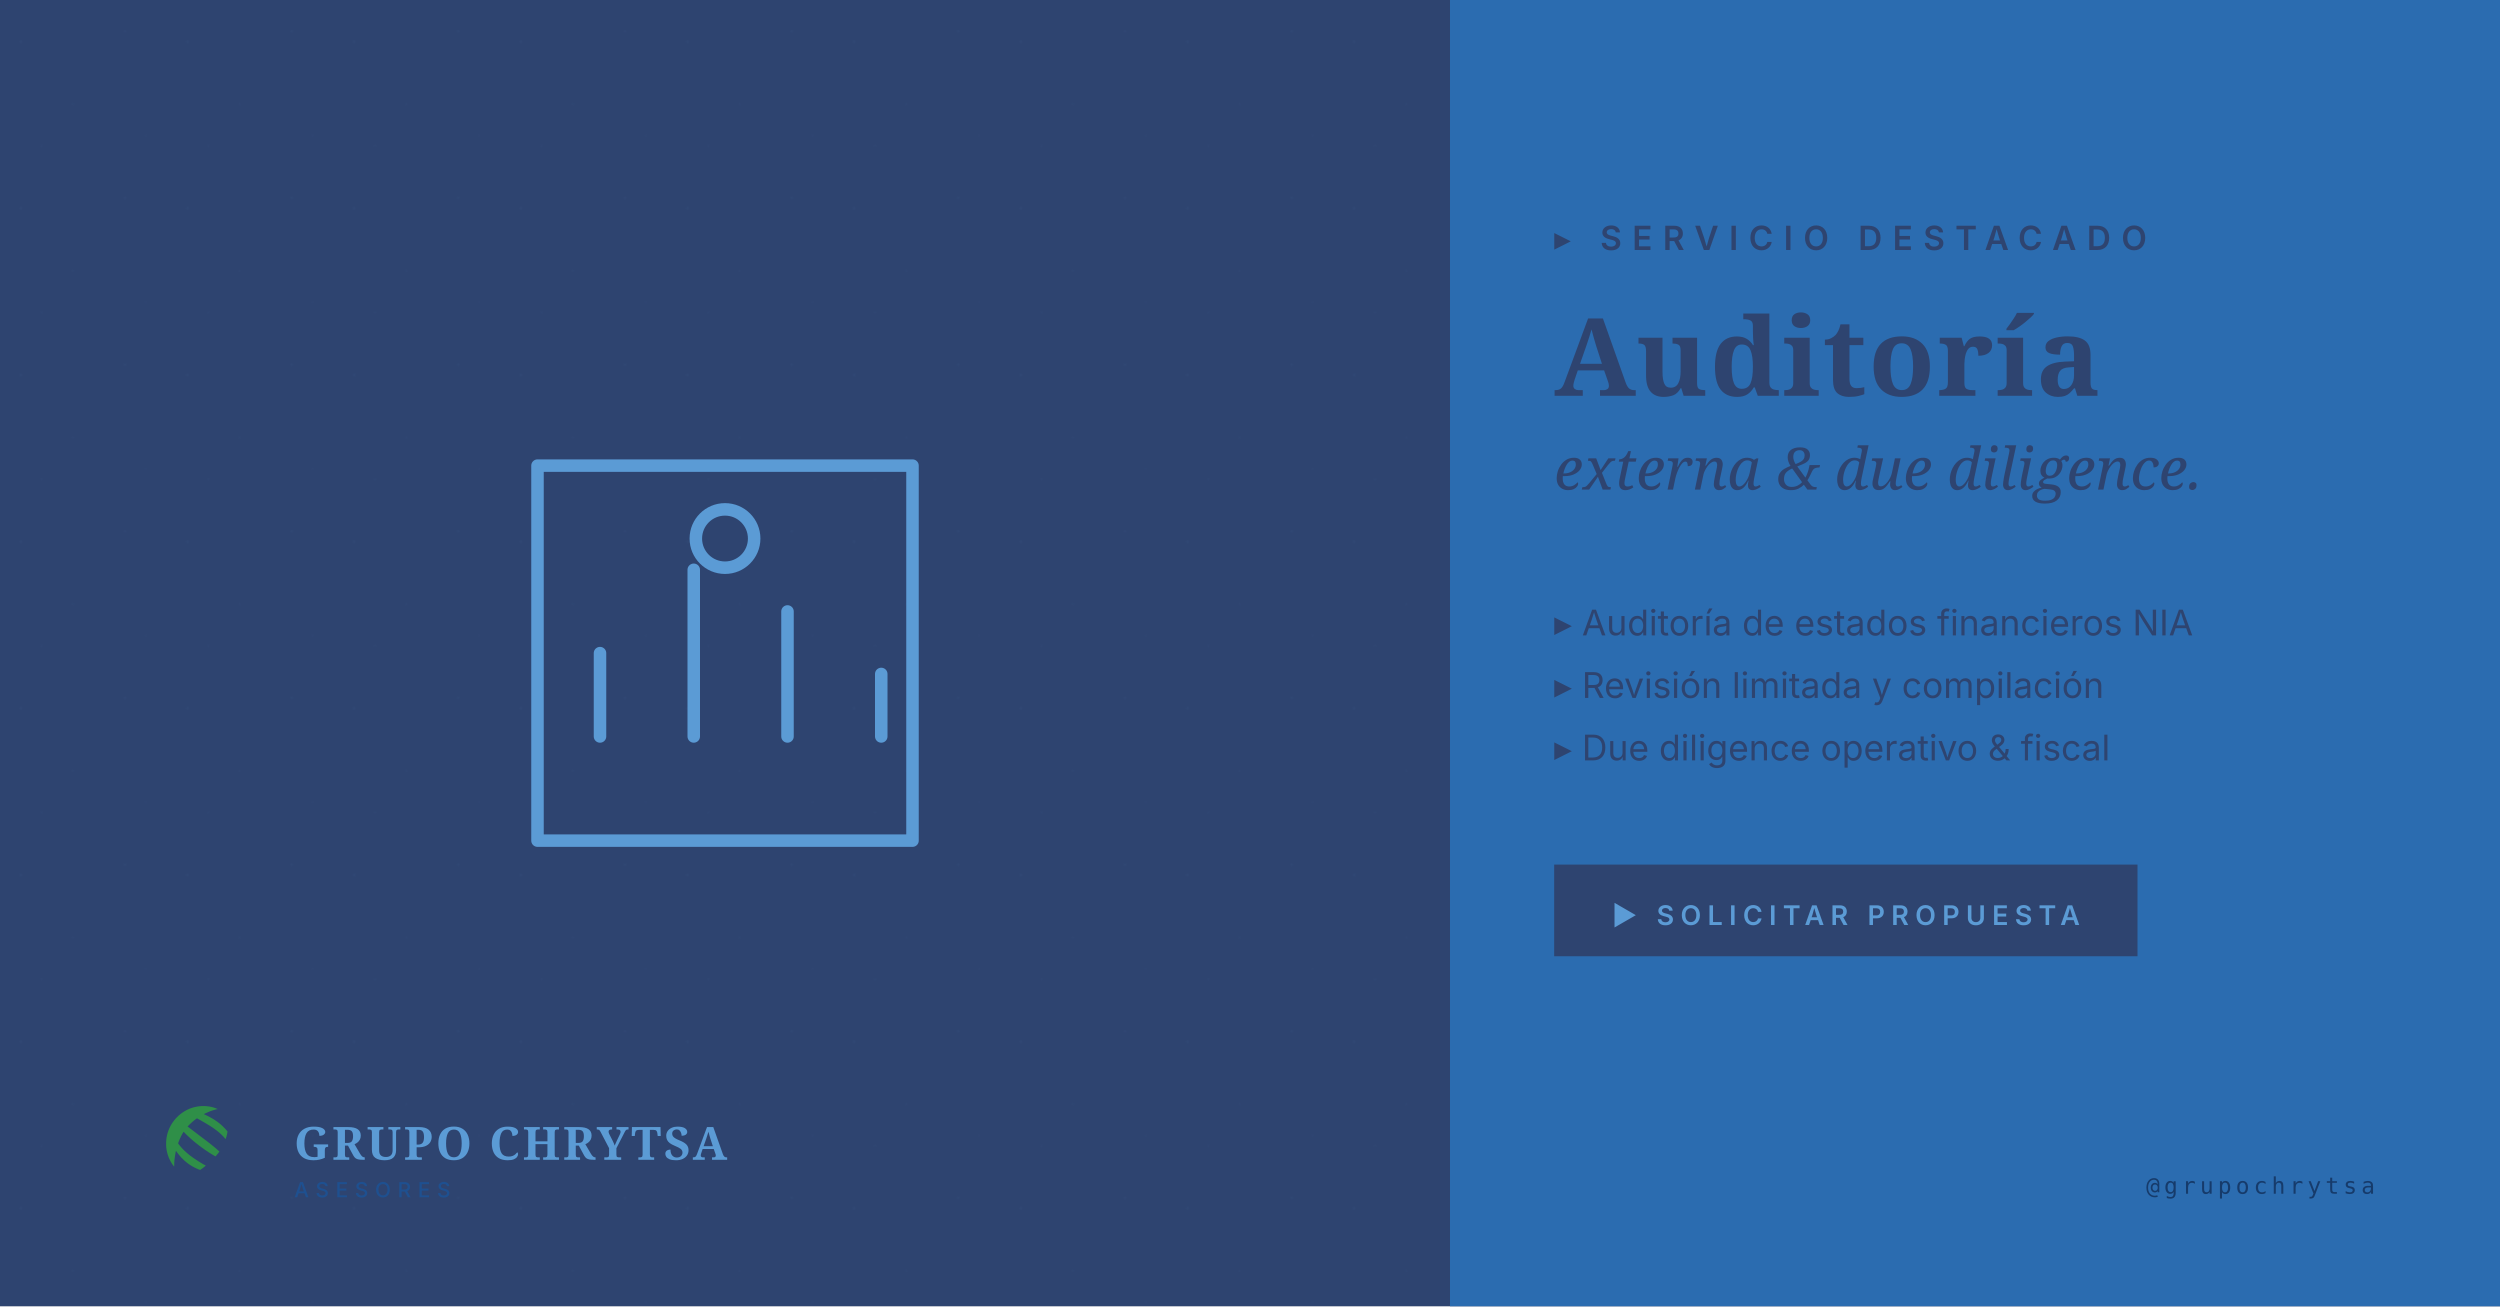
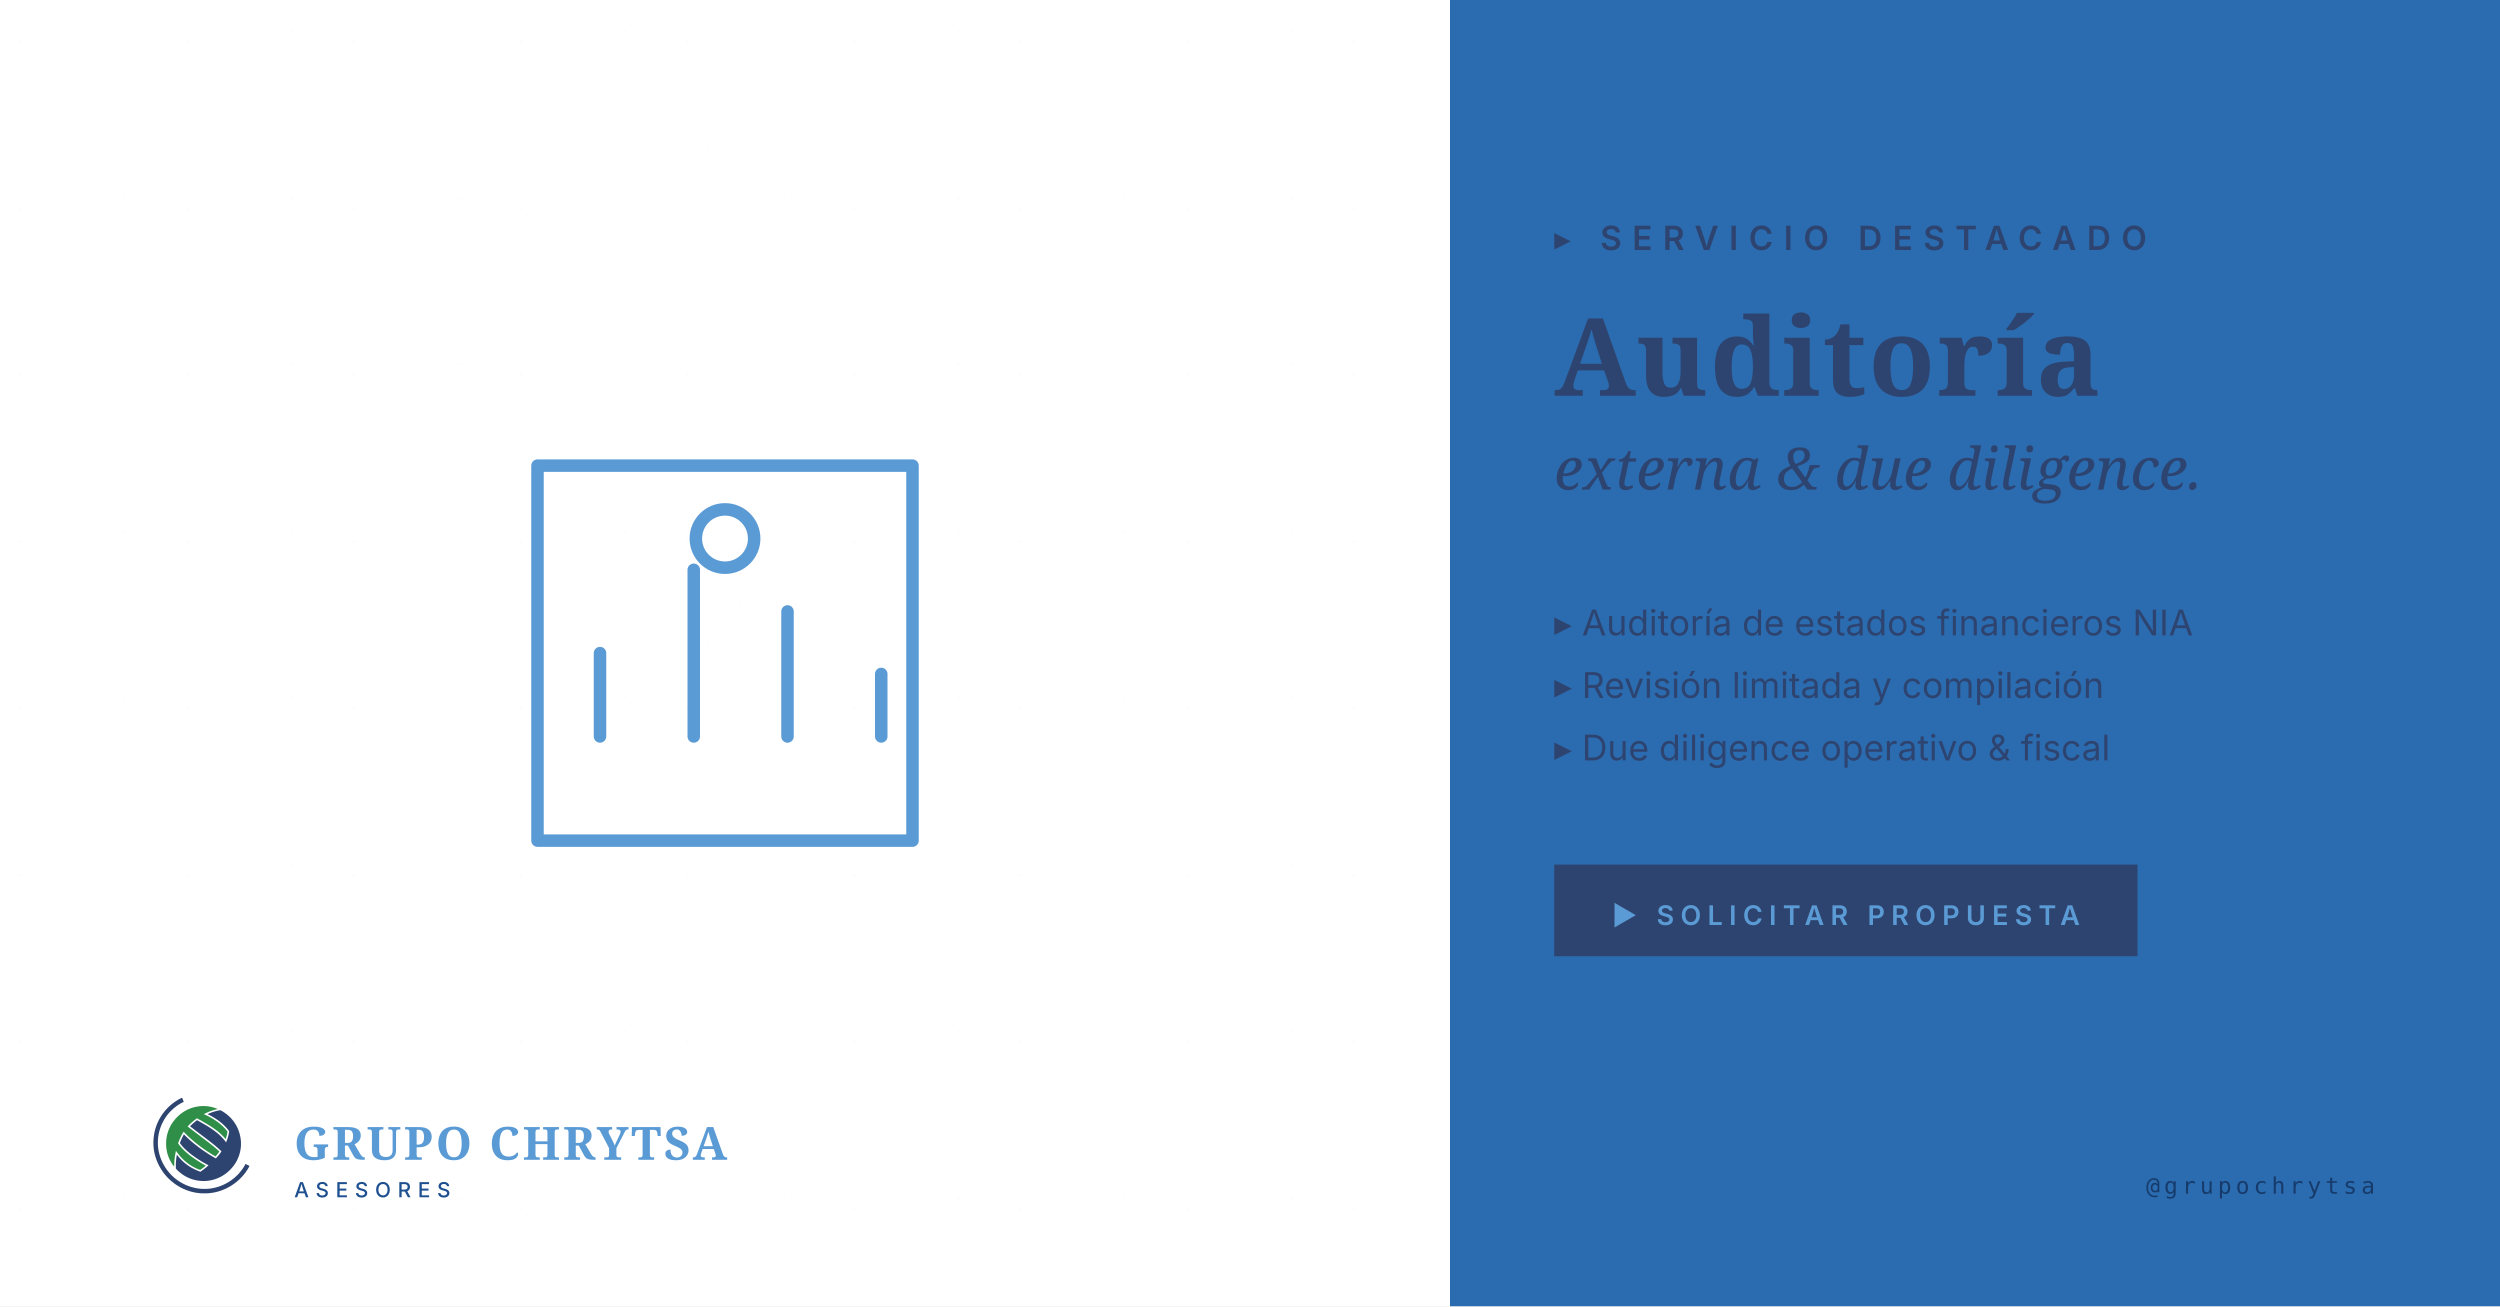
<svg xmlns="http://www.w3.org/2000/svg" viewBox="0 0 1200 627" width="1200" height="627" preserveAspectRatio="xMidYMid meet">
  <defs>
    <linearGradient id="g" x1="0" y1="0" x2="1" y2="1">
      <stop offset="0" stop-color="#5B9BD5" />
      <stop offset=".35" stop-color="#2B6CB0" />
      <stop offset=".7" stop-color="#1E5090" />
      <stop offset="1" stop-color="#163B6B" />
    </linearGradient>
    <linearGradient id="g2" x1="0" y1="0" x2="0" y2="1">
      <stop offset="0" stop-color="rgba(212,175,55,.18)" />
      <stop offset="1" stop-color="rgba(212,175,55,0)" />
    </linearGradient>
    <radialGradient id="vignette" cx="0.5" cy="0.4" r="0.8">
      <stop offset="0" stop-color="rgba(212,175,55,0)" />
-       <stop offset="1" stop-color="rgba(0,0,0,.45)" />
+       <stop offset="1" stop-color="rgba(0,0,0,0)" />
    </radialGradient>
    <pattern id="grain" x="0" y="0" width="80" height="80" patternUnits="userSpaceOnUse">
      <circle cx="10" cy="20" r=".7" fill="#5B9BD5" opacity=".06" />
      <circle cx="35" cy="50" r=".5" fill="#5B9BD5" opacity=".05" />
      <circle cx="60" cy="15" r=".6" fill="#5B9BD5" opacity=".06" />
      <circle cx="70" cy="65" r=".4" fill="#5B9BD5" opacity=".04" />
      <circle cx="20" cy="70" r=".5" fill="#5B9BD5" opacity=".05" />
    </pattern>
    <clipPath id="crownClip">
      <circle cx="60" cy="50" r="36" />
    </clipPath>
    <clipPath id="sphereClip">
      <circle cx="50" cy="49" r="38" />
    </clipPath>
    <symbol id="sphere" viewBox="0 0 2376 1760">
      <path d="M0,0 L6,0 L22,8 L49,23 L79,43 L96,55 L109,65 L119,73 L130,82 L144,94 L156,105 L163,112 L171,119 L180,128 L187,136 L201,151 L210,162 L224,179 L237,197 L247,211 L258,228 L270,248 L279,264 L293,291 L305,317 L316,345 L328,381 L337,413 L345,449 L351,486 L355,523 L356,538 L356,598 L354,627 L350,659 L344,693 L336,726 L326,761 L317,787 L306,813 L291,846 L279,869 L263,896 L249,918 L236,936 L224,952 L216,962 L207,973 L198,983 L191,991 L179,1004 L154,1029 L146,1036 L134,1047 L123,1056 L107,1069 L88,1083 L55,1105 L35,1117 L10,1131 L-14,1143 L-47,1157 L-71,1166 L-98,1175 L-136,1185 L-169,1192 L-202,1197 L-231,1200 L-246,1201 L-309,1201 L-346,1198 L-383,1193 L-423,1185 L-464,1174 L-499,1162 L-528,1150 L-552,1139 L-578,1126 L-602,1112 L-622,1100 L-642,1086 L-661,1072 L-677,1059 L-688,1050 L-702,1038 L-719,1022 L-739,1002 L-746,994 L-748,991 L-749,986 L-749,893 L-745,845 L-740,803 L-733,760 L-732,757 L-729,758 L-719,771 L-705,788 L-694,801 L-685,811 L-676,821 L-662,836 L-635,863 L-627,870 L-613,883 L-602,892 L-589,903 L-572,916 L-552,931 L-535,943 L-517,955 L-496,968 L-471,982 L-448,994 L-429,1004 L-403,1016 L-365,1032 L-334,1044 L-330,1042 L-311,1029 L-295,1017 L-277,1004 L-259,990 L-243,977 L-227,964 L-212,951 L-202,942 L-194,935 L-198,932 L-221,920 L-251,904 L-268,894 L-290,882 L-313,868 L-332,856 L-354,842 L-374,829 L-399,813 L-419,799 L-435,788 L-452,776 L-471,762 L-492,746 L-506,735 L-517,726 L-528,717 L-541,706 L-551,697 L-562,688 L-570,680 L-578,673 L-592,659 L-600,652 L-608,644 L-615,636 L-627,624 L-634,616 L-647,601 L-656,590 L-667,576 L-680,558 L-677,548 L-665,517 L-651,485 L-634,449 L-617,417 L-613,411 L-609,413 L-565,457 L-557,464 L-546,475 L-538,482 L-523,496 L-515,503 L-504,513 L-493,522 L-482,532 L-471,541 L-457,553 L-443,564 L-426,578 L-413,588 L-399,599 L-386,609 L-368,623 L-347,639 L-333,649 L-315,662 L-297,675 L-281,686 L-261,700 L-240,714 L-216,730 L-199,741 L-174,757 L-155,769 L-126,786 L-100,801 L-71,818 L-64,812 L-54,801 L-45,790 L-35,779 L-26,768 L-14,753 L1,733 L14,715 L25,699 L19,692 L9,682 L1,675 L-9,665 L-17,658 L-29,647 L-37,640 L-47,631 L-58,622 L-69,612 L-80,603 L-93,592 L-107,581 L-119,571 L-133,560 L-151,546 L-169,532 L-187,518 L-201,507 L-218,494 L-239,478 L-251,469 L-272,453 L-293,437 L-305,428 L-318,418 L-335,405 L-356,389 L-377,373 L-389,364 L-406,351 L-427,335 L-444,322 L-462,308 L-478,296 L-496,282 L-507,273 L-503,267 L-492,256 L-484,249 L-475,240 L-467,233 L-455,222 L-444,213 L-429,200 L-419,192 L-404,180 L-390,170 L-384,172 L-355,188 L-332,201 L-307,215 L-283,229 L-257,244 L-229,261 L-209,273 L-190,285 L-165,301 L-125,328 L-107,341 L-93,351 L-72,367 L-55,380 L-41,392 L-30,401 L-19,411 L-11,418 L1,429 L13,441 L21,448 L33,461 L43,471 L50,479 L63,494 L77,511 L88,525 L102,544 L104,545 L105,540 L117,511 L128,480 L139,443 L146,413 L151,387 L155,359 L154,353 L142,337 L129,321 L121,311 L109,297 L94,281 L58,245 L50,238 L39,228 L31,221 L18,210 L4,199 L-11,187 L-29,174 L-47,161 L-82,138 L-103,125 L-125,112 L-146,100 L-170,87 L-197,73 L-208,67 L-208,64 L-180,52 L-143,38 L-108,26 L-80,18 L-36,7 Z " fill="#2E4470" transform="translate(1612,311)" />
      <path d="M0,0 L65,0 L102,3 L144,9 L172,15 L206,24 L242,36 L267,46 L274,49 L274,51 L245,57 L203,69 L166,81 L131,94 L90,112 L61,125 L42,135 L40,135 L40,137 L49,140 L90,160 L124,177 L146,189 L173,204 L193,216 L213,228 L246,250 L266,264 L285,278 L302,291 L319,305 L334,318 L346,329 L361,343 L399,381 L406,389 L418,403 L428,414 L439,428 L441,431 L440,443 L433,481 L425,513 L411,557 L409,559 L398,547 L389,536 L378,524 L371,516 L330,475 L322,468 L308,455 L297,446 L283,434 L273,426 L255,412 L236,398 L217,384 L194,368 L182,360 L159,345 L137,331 L116,318 L88,301 L66,288 L38,272 L9,255 L-19,239 L-46,224 L-73,209 L-78,208 L-95,220 L-113,234 L-126,244 L-137,253 L-151,265 L-161,274 L-169,281 L-181,292 L-193,303 L-235,345 L-235,347 L-216,361 L-202,372 L-181,388 L-162,402 L-147,414 L-131,426 L-118,436 L-100,450 L-81,464 L-63,478 L-44,492 L-26,506 L-10,518 L3,528 L21,542 L40,556 L53,566 L74,582 L93,596 L111,610 L126,622 L142,634 L155,645 L171,657 L184,668 L198,679 L215,693 L228,704 L239,713 L250,723 L261,732 L274,744 L282,751 L294,762 L303,769 L302,774 L290,791 L280,804 L272,814 L260,828 L252,838 L240,852 L236,853 L212,839 L188,825 L162,809 L143,797 L111,776 L67,747 L49,734 L32,722 L14,709 L0,699 L-19,685 L-36,672 L-52,660 L-66,649 L-81,637 L-95,626 L-111,613 L-121,605 L-134,594 L-147,583 L-161,571 L-172,561 L-183,552 L-190,545 L-198,538 L-205,531 L-213,524 L-229,509 L-246,493 L-282,457 L-289,449 L-297,441 L-302,435 L-306,440 L-318,459 L-331,482 L-346,510 L-363,546 L-380,586 L-395,625 L-397,632 L-386,648 L-376,661 L-367,672 L-358,683 L-346,697 L-339,705 L-328,717 L-319,727 L-291,755 L-283,762 L-267,777 L-257,786 L-247,795 L-236,804 L-226,813 L-212,824 L-196,837 L-177,851 L-157,866 L-141,877 L-124,889 L-85,915 L-67,927 L-48,939 L-24,954 L4,971 L30,986 L57,1001 L72,1009 L70,1013 L56,1025 L42,1036 L27,1048 L9,1061 L-10,1075 L-22,1083 L-32,1080 L-54,1072 L-90,1056 L-123,1040 L-149,1026 L-176,1010 L-195,998 L-214,985 L-232,972 L-250,958 L-261,949 L-274,938 L-288,926 L-301,914 L-342,873 L-349,865 L-360,853 L-367,845 L-378,832 L-389,818 L-400,804 L-411,790 L-422,775 L-433,759 L-435,765 L-444,813 L-451,856 L-457,902 L-460,933 L-462,972 L-463,1026 L-469,1021 L-482,1004 L-495,986 L-507,967 L-516,952 L-526,934 L-540,907 L-551,883 L-565,847 L-576,814 L-585,778 L-592,742 L-597,708 L-600,670 L-600,609 L-598,579 L-594,545 L-587,505 L-579,471 L-568,435 L-555,400 L-543,372 L-529,343 L-517,321 L-501,295 L-493,283 L-482,267 L-470,251 L-459,237 L-448,224 L-439,213 L-431,205 L-424,197 L-396,169 L-388,162 L-378,153 L-367,144 L-350,130 L-331,116 L-301,96 L-276,81 L-258,71 L-241,62 L-205,46 L-180,36 L-146,25 L-112,16 L-78,9 L-46,4 L-16,1 Z " fill="#2F8F48" transform="translate(1298,241)" />
+       <path d="M0,0 L3,2 L10,17 L15,28 L21,46 L27,58 L31,69 L12,79 L-15,93 L-37,106 L-61,121 L-80,134 L-98,147 L-111,157 L-127,170 L-140,181 L-151,190 L-168,206 L-178,215 L-198,235 L-205,243 L-219,258 L-228,269 L-240,283 L-253,300 L-268,320 L-286,347 L-299,368 L-311,389 L-325,415 L-341,448 L-354,479 L-364,506 L-376,542 L-388,587 L-396,625 L-402,665 L-405,691 L-408,739 L-408,791 L-405,835 L-400,875 L-394,909 L-385,948 L-377,978 L-364,1018 L-348,1059 L-333,1092 L-317,1124 L-303,1148 L-286,1177 L-266,1207 L-253,1225 L-237,1246 L-228,1257 L-217,1270 L-205,1284 L-193,1297 L-179,1312 L-165,1326 L-157,1333 L-149,1341 L-141,1348 L-127,1360 L-116,1369 L-102,1380 L-89,1390 L-71,1403 L-47,1419 L-28,1431 L-4,1445 L20,1458 L52,1474 L77,1485 L110,1498 L147,1511 L182,1521 L219,1530 L260,1538 L298,1543 L333,1546 L352,1547 L409,1547 L446,1545 L484,1541 L527,1534 L567,1525 L604,1515 L640,1503 L677,1489 L704,1477 L729,1465 L751,1454 L774,1441 L791,1431 L810,1419 L832,1404 L850,1391 L863,1381 L877,1370 L894,1356 L909,1343 L922,1331 L933,1320 L940,1314 L947,1306 L961,1292 L968,1284 L980,1270 L992,1256 L1003,1242 L1019,1221 L1031,1204 L1047,1180 L1064,1152 L1078,1126 L1079,1124 L1085,1126 L1108,1138 L1144,1156 L1145,1160 L1137,1177 L1124,1200 L1114,1217 L1092,1250 L1080,1267 L1064,1288 L1053,1302 L1042,1315 L1030,1329 L1018,1342 L1006,1355 L976,1385 L968,1392 L954,1405 L943,1414 L933,1423 L923,1431 L909,1442 L888,1458 L869,1471 L853,1482 L831,1496 L816,1505 L795,1517 L763,1534 L736,1547 L703,1561 L675,1572 L639,1584 L606,1594 L566,1604 L530,1611 L488,1617 L449,1621 L417,1623 L348,1623 L303,1620 L259,1615 L218,1608 L181,1600 L150,1592 L111,1580 L85,1571 L51,1557 L21,1544 L-14,1527 L-43,1511 L-71,1494 L-92,1481 L-104,1473 L-122,1460 L-139,1447 L-152,1437 L-168,1424 L-179,1415 L-189,1406 L-197,1399 L-209,1388 L-222,1376 L-246,1352 L-253,1344 L-266,1330 L-275,1319 L-284,1309 L-295,1295 L-308,1279 L-321,1261 L-335,1241 L-348,1221 L-361,1200 L-374,1178 L-388,1152 L-405,1118 L-418,1088 L-432,1053 L-443,1022 L-455,983 L-463,951 L-471,913 L-478,868 L-482,826 L-484,792 L-484,741 L-482,704 L-478,662 L-471,615 L-463,575 L-453,536 L-439,491 L-428,460 L-412,422 L-398,392 L-386,368 L-373,345 L-360,323 L-346,301 L-333,282 L-320,264 L-304,243 L-291,227 L-280,214 L-271,204 L-264,196 L-252,183 L-241,172 L-240,170 L-238,170 L-236,166 L-228,159 L-214,145 L-206,138 L-195,128 L-184,119 L-170,107 L-153,94 L-136,81 L-116,67 L-101,57 L-79,43 L-57,30 L-28,14 Z " fill="#2E4470" transform="translate(966,99)" />
    </symbol>
    <symbol id="crown" viewBox="0 0 2376 1760">
      <path d="M0,0 L6,0 L22,8 L49,23 L79,43 L96,55 L109,65 L119,73 L130,82 L144,94 L156,105 L163,112 L171,119 L180,128 L187,136 L201,151 L210,162 L224,179 L237,197 L247,211 L258,228 L270,248 L279,264 L293,291 L305,317 L316,345 L328,381 L337,413 L345,449 L351,486 L355,523 L356,538 L356,598 L354,627 L350,659 L344,693 L336,726 L326,761 L317,787 L306,813 L291,846 L279,869 L263,896 L249,918 L236,936 L224,952 L216,962 L207,973 L198,983 L191,991 L179,1004 L154,1029 L146,1036 L134,1047 L123,1056 L107,1069 L88,1083 L55,1105 L35,1117 L10,1131 L-14,1143 L-47,1157 L-71,1166 L-98,1175 L-136,1185 L-169,1192 L-202,1197 L-231,1200 L-246,1201 L-309,1201 L-346,1198 L-383,1193 L-423,1185 L-464,1174 L-499,1162 L-528,1150 L-552,1139 L-578,1126 L-602,1112 L-622,1100 L-642,1086 L-661,1072 L-677,1059 L-688,1050 L-702,1038 L-719,1022 L-739,1002 L-746,994 L-748,991 L-749,986 L-749,893 L-745,845 L-740,803 L-733,760 L-732,757 L-729,758 L-719,771 L-705,788 L-694,801 L-685,811 L-676,821 L-662,836 L-635,863 L-627,870 L-613,883 L-602,892 L-589,903 L-572,916 L-552,931 L-535,943 L-517,955 L-496,968 L-471,982 L-448,994 L-429,1004 L-403,1016 L-365,1032 L-334,1044 L-330,1042 L-311,1029 L-295,1017 L-277,1004 L-259,990 L-243,977 L-227,964 L-212,951 L-202,942 L-194,935 L-198,932 L-221,920 L-251,904 L-268,894 L-290,882 L-313,868 L-332,856 L-354,842 L-374,829 L-399,813 L-419,799 L-435,788 L-452,776 L-471,762 L-492,746 L-506,735 L-517,726 L-528,717 L-541,706 L-551,697 L-562,688 L-570,680 L-578,673 L-592,659 L-600,652 L-608,644 L-615,636 L-627,624 L-634,616 L-647,601 L-656,590 L-667,576 L-680,558 L-677,548 L-665,517 L-651,485 L-634,449 L-617,417 L-613,411 L-609,413 L-565,457 L-557,464 L-546,475 L-538,482 L-523,496 L-515,503 L-504,513 L-493,522 L-482,532 L-471,541 L-457,553 L-443,564 L-426,578 L-413,588 L-399,599 L-386,609 L-368,623 L-347,639 L-333,649 L-315,662 L-297,675 L-281,686 L-261,700 L-240,714 L-216,730 L-199,741 L-174,757 L-155,769 L-126,786 L-100,801 L-71,818 L-64,812 L-54,801 L-45,790 L-35,779 L-26,768 L-14,753 L1,733 L14,715 L25,699 L19,692 L9,682 L1,675 L-9,665 L-17,658 L-29,647 L-37,640 L-47,631 L-58,622 L-69,612 L-80,603 L-93,592 L-107,581 L-119,571 L-133,560 L-151,546 L-169,532 L-187,518 L-201,507 L-218,494 L-239,478 L-251,469 L-272,453 L-293,437 L-305,428 L-318,418 L-335,405 L-356,389 L-377,373 L-389,364 L-406,351 L-427,335 L-444,322 L-462,308 L-478,296 L-496,282 L-507,273 L-503,267 L-492,256 L-484,249 L-475,240 L-467,233 L-455,222 L-444,213 L-429,200 L-419,192 L-404,180 L-390,170 L-384,172 L-355,188 L-332,201 L-307,215 L-283,229 L-257,244 L-229,261 L-209,273 L-190,285 L-165,301 L-125,328 L-107,341 L-93,351 L-72,367 L-55,380 L-41,392 L-30,401 L-19,411 L-11,418 L1,429 L13,441 L21,448 L33,461 L43,471 L50,479 L63,494 L77,511 L88,525 L102,544 L104,545 L105,540 L117,511 L128,480 L139,443 L146,413 L151,387 L155,359 L154,353 L142,337 L129,321 L121,311 L109,297 L94,281 L58,245 L50,238 L39,228 L31,221 L18,210 L4,199 L-11,187 L-29,174 L-47,161 L-82,138 L-103,125 L-125,112 L-146,100 L-170,87 L-197,73 L-208,67 L-208,64 L-180,52 L-143,38 L-108,26 L-80,18 L-36,7 Z " fill="#2E4470" transform="translate(1612,311)" />
      <path d="M0,0 L65,0 L102,3 L144,9 L172,15 L206,24 L242,36 L267,46 L274,49 L274,51 L245,57 L203,69 L166,81 L131,94 L90,112 L61,125 L42,135 L40,135 L40,137 L49,140 L90,160 L124,177 L146,189 L173,204 L193,216 L213,228 L246,250 L266,264 L285,278 L302,291 L319,305 L334,318 L346,329 L361,343 L399,381 L406,389 L418,403 L428,414 L439,428 L441,431 L440,443 L433,481 L425,513 L411,557 L409,559 L398,547 L389,536 L378,524 L371,516 L330,475 L322,468 L308,455 L297,446 L283,434 L273,426 L255,412 L236,398 L217,384 L194,368 L182,360 L159,345 L137,331 L116,318 L88,301 L66,288 L38,272 L9,255 L-19,239 L-46,224 L-73,209 L-78,208 L-95,220 L-113,234 L-126,244 L-137,253 L-151,265 L-161,274 L-169,281 L-181,292 L-193,303 L-235,345 L-235,347 L-216,361 L-202,372 L-181,388 L-162,402 L-147,414 L-131,426 L-118,436 L-100,450 L-81,464 L-63,478 L-44,492 L-26,506 L-10,518 L3,528 L21,542 L40,556 L53,566 L74,582 L93,596 L111,610 L126,622 L142,634 L155,645 L171,657 L184,668 L198,679 L215,693 L228,704 L239,713 L250,723 L261,732 L274,744 L282,751 L294,762 L303,769 L302,774 L290,791 L280,804 L272,814 L260,828 L252,838 L240,852 L236,853 L212,839 L188,825 L162,809 L143,797 L111,776 L67,747 L49,734 L32,722 L14,709 L0,699 L-19,685 L-36,672 L-52,660 L-66,649 L-81,637 L-95,626 L-111,613 L-121,605 L-134,594 L-147,583 L-161,571 L-172,561 L-183,552 L-190,545 L-198,538 L-205,531 L-213,524 L-229,509 L-246,493 L-282,457 L-289,449 L-297,441 L-302,435 L-306,440 L-318,459 L-331,482 L-346,510 L-363,546 L-380,586 L-395,625 L-397,632 L-386,648 L-376,661 L-367,672 L-358,683 L-346,697 L-339,705 L-328,717 L-319,727 L-291,755 L-283,762 L-267,777 L-257,786 L-247,795 L-236,804 L-226,813 L-212,824 L-196,837 L-177,851 L-157,866 L-141,877 L-124,889 L-85,915 L-67,927 L-48,939 L-24,954 L4,971 L30,986 L57,1001 L72,1009 L70,1013 L56,1025 L42,1036 L27,1048 L9,1061 L-10,1075 L-22,1083 L-32,1080 L-54,1072 L-90,1056 L-123,1040 L-149,1026 L-176,1010 L-195,998 L-214,985 L-232,972 L-250,958 L-261,949 L-274,938 L-288,926 L-301,914 L-342,873 L-349,865 L-360,853 L-367,845 L-378,832 L-389,818 L-400,804 L-411,790 L-422,775 L-433,759 L-435,765 L-444,813 L-451,856 L-457,902 L-460,933 L-462,972 L-463,1026 L-469,1021 L-482,1004 L-495,986 L-507,967 L-516,952 L-526,934 L-540,907 L-551,883 L-565,847 L-576,814 L-585,778 L-592,742 L-597,708 L-600,670 L-600,609 L-598,579 L-594,545 L-587,505 L-579,471 L-568,435 L-555,400 L-543,372 L-529,343 L-517,321 L-501,295 L-493,283 L-482,267 L-470,251 L-459,237 L-448,224 L-439,213 L-431,205 L-424,197 L-396,169 L-388,162 L-378,153 L-367,144 L-350,130 L-331,116 L-301,96 L-276,81 L-258,71 L-241,62 L-205,46 L-180,36 L-146,25 L-112,16 L-78,9 L-46,4 L-16,1 Z " fill="#2F8F48" transform="translate(1298,241)" />
+       <path d="M0,0 L3,2 L10,17 L15,28 L21,46 L27,58 L31,69 L12,79 L-15,93 L-37,106 L-61,121 L-80,134 L-98,147 L-111,157 L-127,170 L-140,181 L-151,190 L-168,206 L-178,215 L-198,235 L-205,243 L-219,258 L-228,269 L-240,283 L-253,300 L-268,320 L-286,347 L-299,368 L-311,389 L-325,415 L-341,448 L-354,479 L-364,506 L-376,542 L-388,587 L-396,625 L-402,665 L-405,691 L-408,739 L-408,791 L-405,835 L-400,875 L-394,909 L-385,948 L-377,978 L-364,1018 L-348,1059 L-333,1092 L-317,1124 L-303,1148 L-286,1177 L-266,1207 L-253,1225 L-237,1246 L-228,1257 L-217,1270 L-205,1284 L-193,1297 L-179,1312 L-165,1326 L-157,1333 L-149,1341 L-141,1348 L-127,1360 L-116,1369 L-102,1380 L-89,1390 L-71,1403 L-47,1419 L-28,1431 L-4,1445 L20,1458 L52,1474 L77,1485 L110,1498 L147,1511 L182,1521 L219,1530 L260,1538 L298,1543 L333,1546 L352,1547 L409,1547 L446,1545 L484,1541 L527,1534 L567,1525 L604,1515 L640,1503 L677,1489 L704,1477 L729,1465 L751,1454 L774,1441 L791,1431 L810,1419 L832,1404 L850,1391 L863,1381 L877,1370 L894,1356 L909,1343 L922,1331 L933,1320 L940,1314 L947,1306 L961,1292 L968,1284 L980,1270 L992,1256 L1003,1242 L1019,1221 L1031,1204 L1047,1180 L1064,1152 L1078,1126 L1079,1124 L1085,1126 L1108,1138 L1144,1156 L1145,1160 L1137,1177 L1124,1200 L1114,1217 L1092,1250 L1080,1267 L1064,1288 L1053,1302 L1042,1315 L1030,1329 L1018,1342 L1006,1355 L976,1385 L968,1392 L954,1405 L943,1414 L933,1423 L923,1431 L909,1442 L888,1458 L869,1471 L853,1482 L831,1496 L816,1505 L795,1517 L763,1534 L736,1547 L703,1561 L675,1572 L639,1584 L606,1594 L566,1604 L530,1611 L488,1617 L449,1621 L417,1623 L348,1623 L303,1620 L259,1615 L218,1608 L181,1600 L150,1592 L111,1580 L85,1571 L51,1557 L21,1544 L-14,1527 L-43,1511 L-71,1494 L-92,1481 L-104,1473 L-122,1460 L-139,1447 L-152,1437 L-168,1424 L-179,1415 L-189,1406 L-197,1399 L-209,1388 L-222,1376 L-246,1352 L-253,1344 L-266,1330 L-275,1319 L-284,1309 L-295,1295 L-308,1279 L-321,1261 L-335,1241 L-348,1221 L-361,1200 L-374,1178 L-388,1152 L-405,1118 L-418,1088 L-432,1053 L-443,1022 L-455,983 L-463,951 L-471,913 L-478,868 L-482,826 L-484,792 L-484,741 L-482,704 L-478,662 L-471,615 L-463,575 L-453,536 L-439,491 L-428,460 L-412,422 L-398,392 L-386,368 L-373,345 L-360,323 L-346,301 L-333,282 L-320,264 L-304,243 L-291,227 L-280,214 L-271,204 L-264,196 L-252,183 L-241,172 L-240,170 L-238,170 L-236,166 L-228,159 L-214,145 L-206,138 L-195,128 L-184,119 L-170,107 L-153,94 L-136,81 L-116,67 L-101,57 L-79,43 L-57,30 L-28,14 Z " fill="#2E4470" transform="translate(966,99)" />
    </symbol>
  </defs>
-   <rect id="bg" width="1200" height="627" fill="#2E4470" />
+   <rect id="bg" width="1200" height="627" fill="#FFFFFF" />
  <rect width="1200" height="627" fill="url(#grain)" opacity=".5" />
  <rect x="696" y="0" width="504" height="627" fill="#2B6CB0" />
  <g id="icon" transform="translate(258,223.5)">
    <g fill="none" stroke="#5B9BD5" stroke-width="6" stroke-linecap="round" stroke-linejoin="round">
      <rect x="0" y="0" width="180" height="180" />
      <path d="M 30 130 L 30 90 M 75 130 L 75 50 M 120 130 L 120 70 M 165 130 L 165 100" />
      <circle cx="90" cy="35" r="14" />
    </g>
  </g>
  <g id="content" transform="translate(746,120)">
    <text font-family="Inter,Arial,sans-serif" font-weight="600" font-size="16" fill="#2E4470" letter-spacing="5">▸ SERVICIO DESTACADO</text>
    <text y="70" font-family="Cinzel,Georgia,serif" font-weight="600" font-size="52" fill="#2E4470" letter-spacing="1">Auditoría</text>
    <text y="115" font-family="Cinzel,Georgia,serif" font-weight="500" font-style="italic" font-size="28" fill="#2E4470">externa &amp; due diligence.</text>
    <g font-family="Inter,Arial,sans-serif" font-weight="400" font-size="17" fill="#2E4470">
      <text y="185">▸ Auditoría de estados financieros NIA</text>
      <text y="215">▸ Revisión limitada y compilación</text>
      <text y="245">▸ Due diligence operativo &amp; fiscal</text>
    </g>
    <g transform="translate(0,295)">
      <rect width="280" height="44" fill="#2E4470" />
      <text x="140" y="29" text-anchor="middle" font-family="Inter,Arial,sans-serif" font-weight="600" font-size="13" fill="#5B9BD5" letter-spacing="3">▶ SOLICITAR PROPUESTA</text>
    </g>
  </g>
  <g id="logo">
    <use href="#crown" x="60" y="521" width="67.2" height="56" />
    <text x="141.2" y="556.7" font-family="Cinzel,Georgia,serif" font-weight="600" font-size="22" fill="#5B9BD5" letter-spacing="1.32">GRUPO CHRYTSA</text>
    <text x="141.2" y="574.7" font-family="Inter,Arial,sans-serif" font-weight="500" font-size="10" fill="#1E5090" letter-spacing="3.2">ASESORES</text>
    <text x="1140" y="573" text-anchor="end" font-family="JetBrains Mono,monospace" font-size="11" fill="#163B6B" letter-spacing="1.98">@grupochrytsa</text>
  </g>
</svg>
